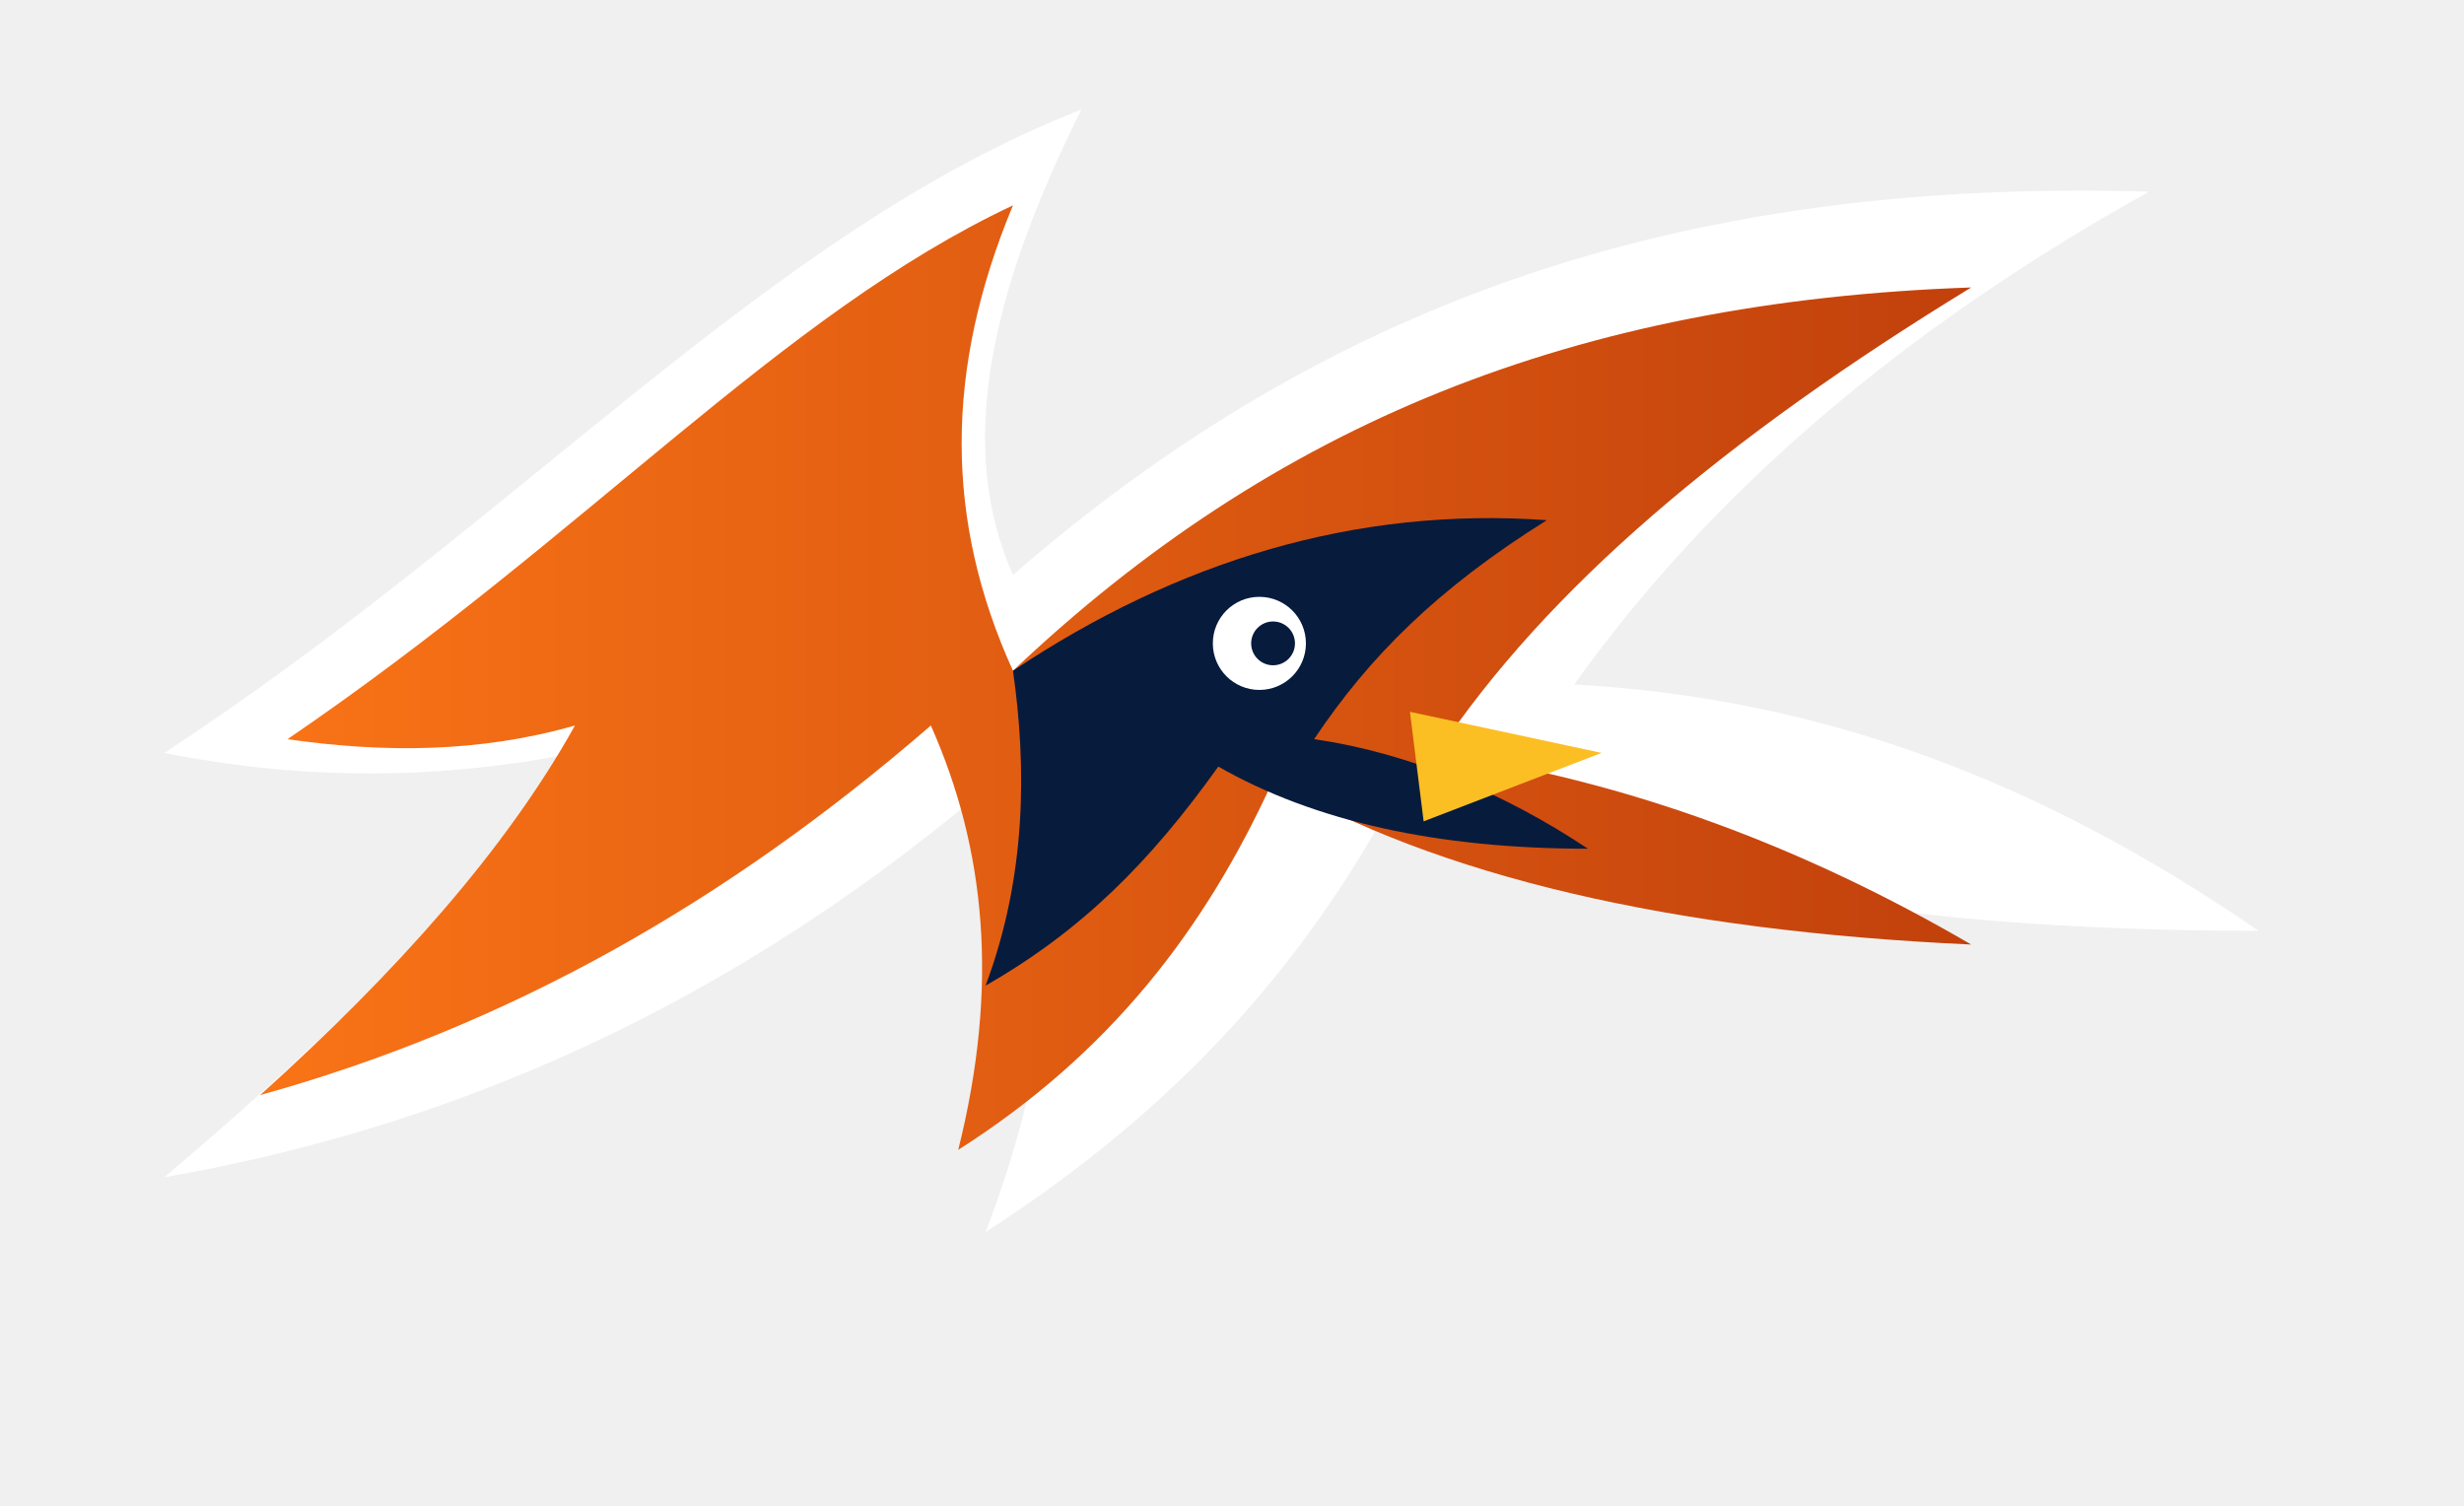
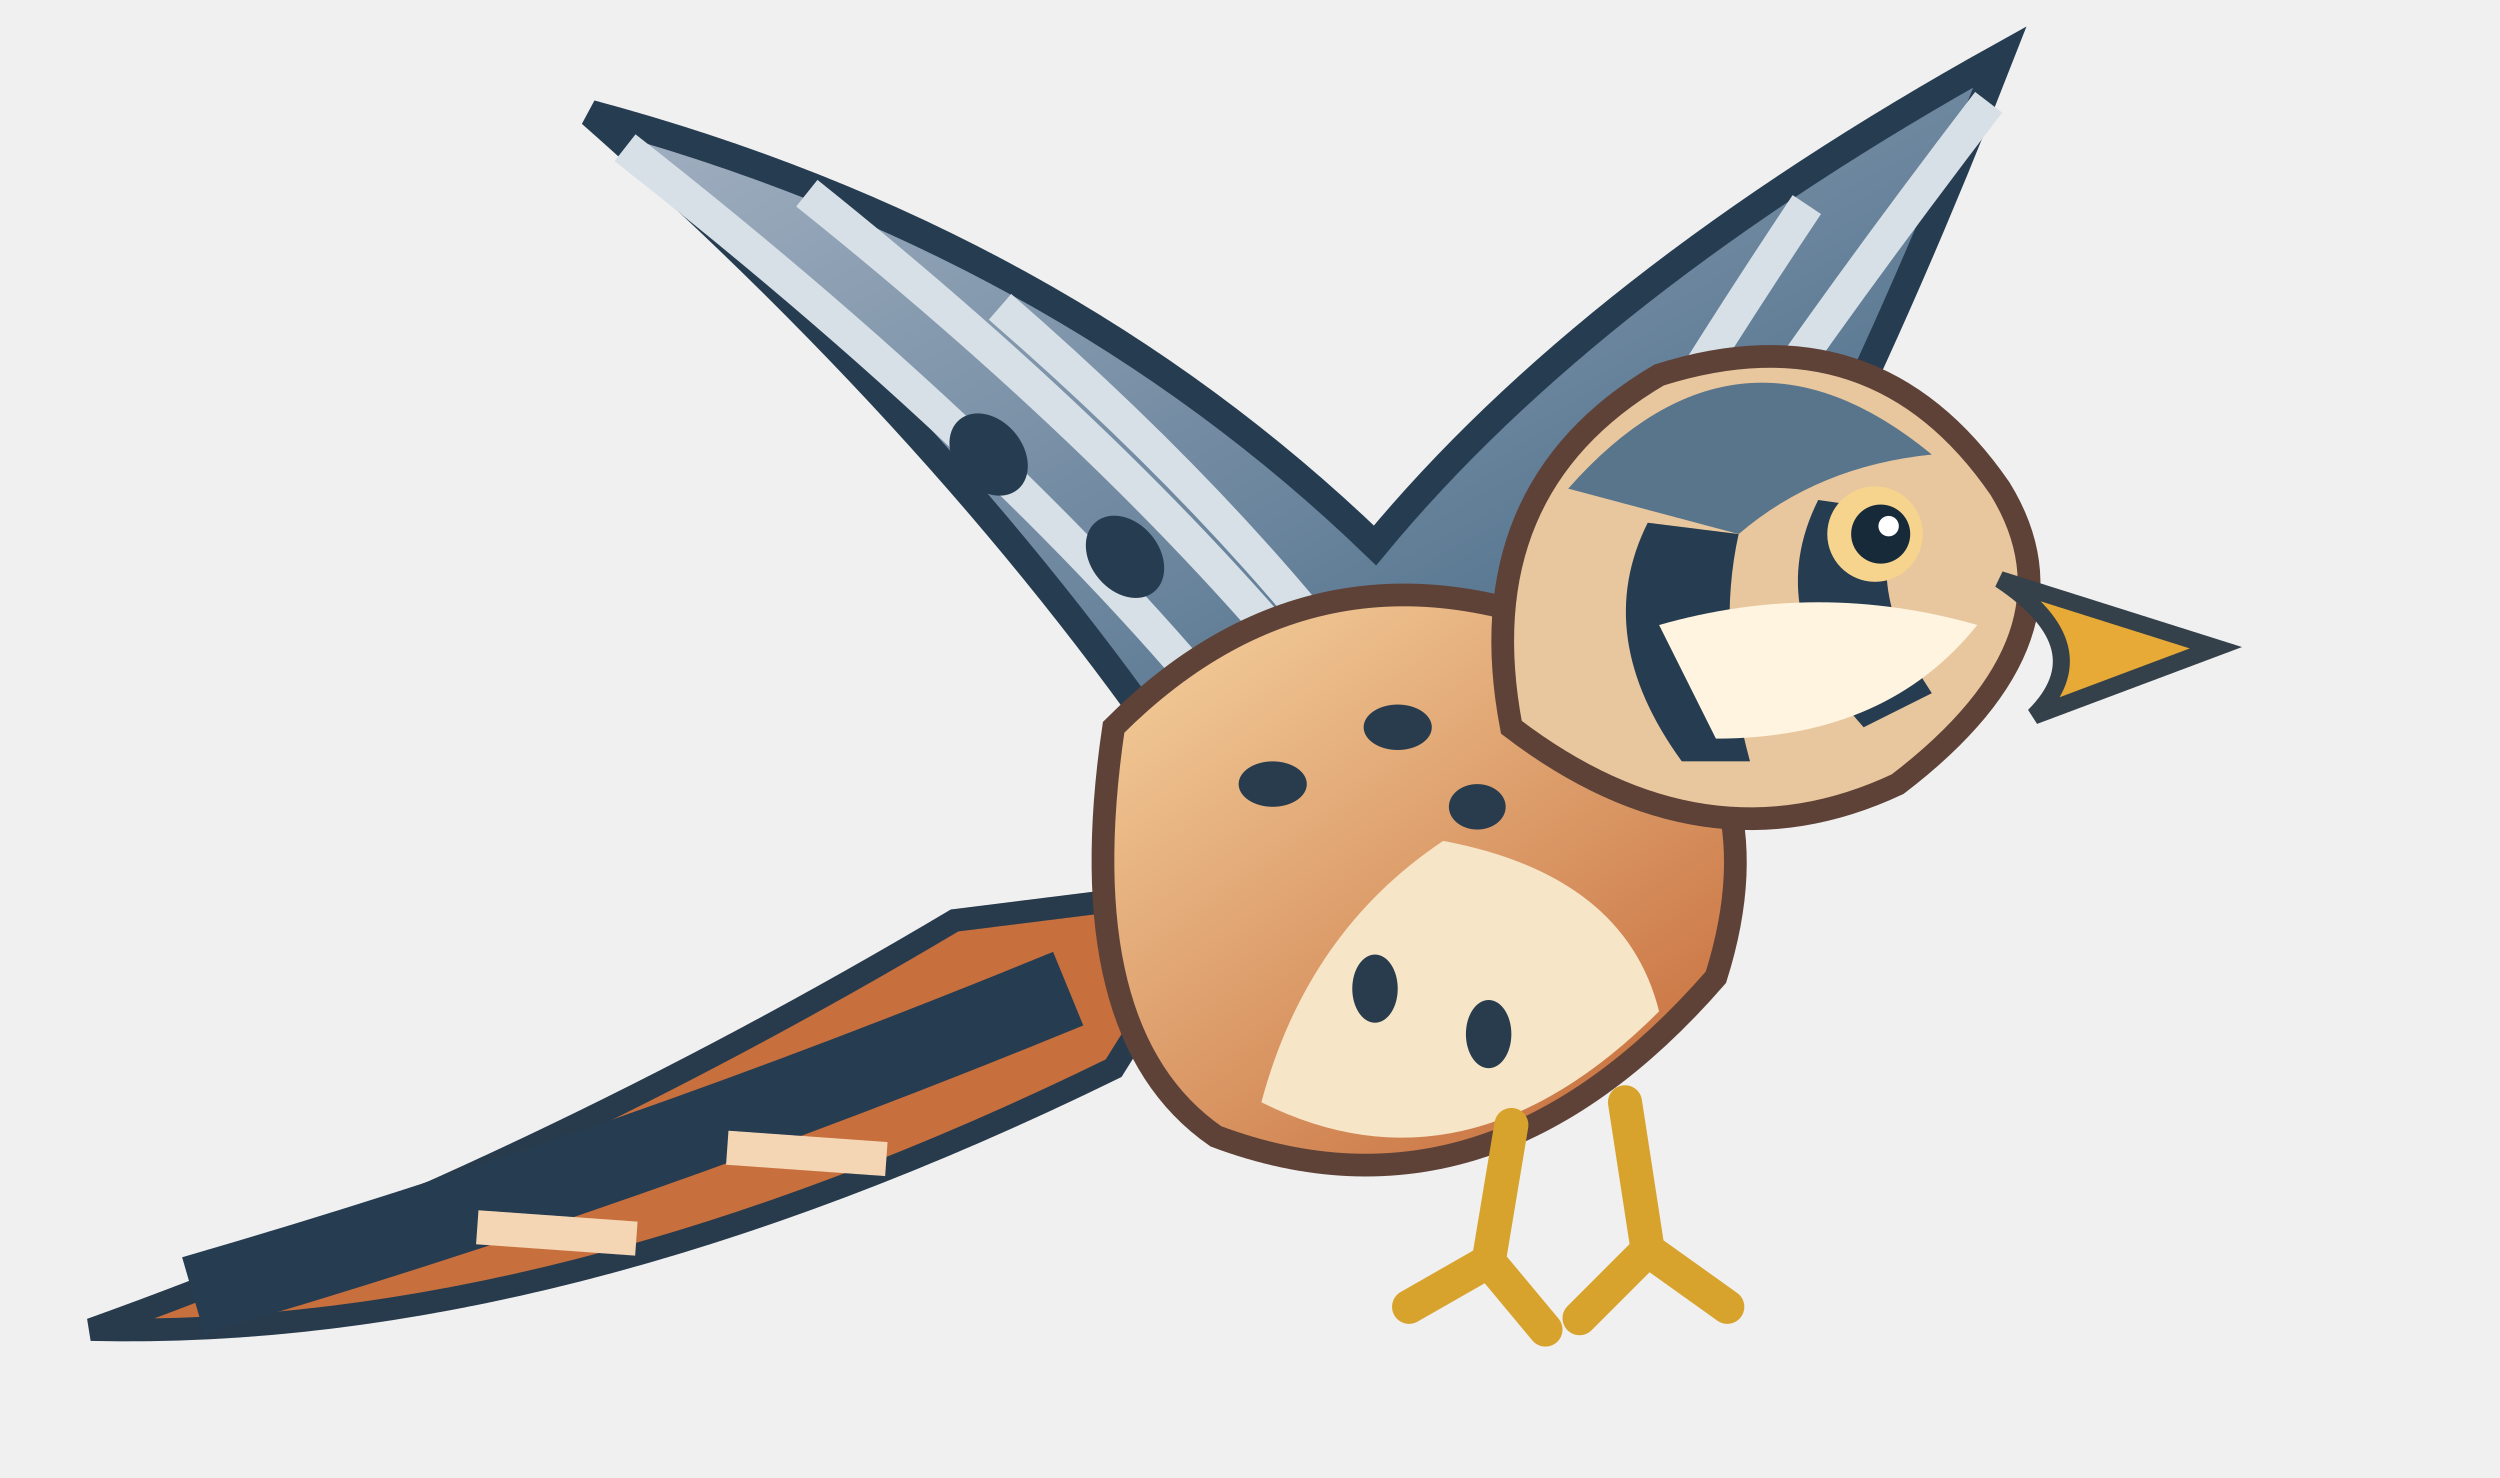
- <svg xmlns="http://www.w3.org/2000/svg" viewBox="0 0 180 110" role="img" aria-label="Kestrel bird logo">
+ <svg xmlns="http://www.w3.org/2000/svg" viewBox="0 0 220 130" role="img" aria-label="Illustrated American kestrel with blue-gray wings, russet back, and dark facial stripes">
  <defs>
-     <linearGradient id="w" x1="0" x2="1">
-       <stop stop-color="#f97316" />
-       <stop offset="1" stop-color="#c2410c" />
+     <linearGradient id="body" x2=".8" y2="1">
+       <stop stop-color="#f6d4a1" />
+       <stop offset="1" stop-color="#c76f3d" />
+     </linearGradient>
+     <linearGradient id="blue" x2="1" y2="1">
+       <stop stop-color="#a7b4c4" />
+       <stop offset="1" stop-color="#375d7c" />
    </linearGradient>
  </defs>
-   <path fill="#fff" d="M12 55C38 38 56 17 79 8c-7 14-9 25-5 34 23-20 49-29 83-28-18 10-32 22-42 36 18 1 34 7 50 18-28 0-48-4-62-12-7 14-17 25-31 34 5-13 6-25 3-35-19 17-40 27-63 31 13-11 23-21 30-31-10 2-20 2-30 0z" />
-   <path fill="url(#w)" d="M21 54C43 39 57 23 74 15c-5 12-5 23 0 34 19-18 41-27 70-28-18 11-31 22-39 34 14 2 27 7 39 14-22-1-39-5-51-12-5 11-12 20-23 27 3-12 2-22-2-31-15 13-31 22-49 27 10-9 18-18 23-27-7 2-14 2-21 1z" />
-   <path fill="#071b3d" d="M74 49c12-8 25-12 39-11-8 5-13 10-17 16 7 1 14 4 20 8-11 0-20-2-27-6-5 7-10 12-17 16 3-8 3-16 2-23z" />
-   <circle cx="92" cy="47" r="3.4" fill="#fff" />
-   <circle cx="93" cy="47" r="1.6" fill="#071b3d" />
-   <path d="M103 52l14 3-13 5z" fill="#fbbf24" />
+   <path d="M84 81 Q47 103 8 117 Q49 118 98 94 L108 78Z" fill="#c76f3d" stroke="#283b4d" stroke-width="2" />
+   <path d="M17 114 Q55 103 94 87" fill="none" stroke="#263c51" stroke-width="7" />
+   <path d="M42 108 L56 109 M64 101 L78 102" stroke="#f4d6b4" stroke-width="3" />
+   <path d="M107 72 Q86 40 52 10 Q93 21 121 48 Q140 25 176 5 Q160 46 143 72Z" fill="url(#blue)" stroke="#263c51" stroke-width="2.4" />
+   <path d="M55 13 Q92 42 112 68 M71 17 Q101 41 119 64 M88 27 Q111 47 124 66 M175 9 Q149 43 137 65 M159 18 Q143 42 133 61" fill="none" stroke="#d7e0e7" stroke-width="3" />
+   <g fill="#263c51">
+     <ellipse cx="87" cy="40" rx="3" ry="4" transform="rotate(-40 87 40)" />
+     <ellipse cx="99" cy="49" rx="3" ry="4" transform="rotate(-40 99 49)" />
+     <ellipse cx="149" cy="42" rx="3" ry="4" transform="rotate(35 149 42)" />
+   </g>
+   <path d="M98 64 Q117 45 142 57 Q157 67 151 86 Q131 109 107 100 Q94 91 98 64Z" fill="url(#body)" stroke="#5e4238" stroke-width="2" />
+   <path d="M127 74 Q143 77 146 89 Q129 106 111 97 Q115 82 127 74Z" fill="#f7e5c7" />
+   <g fill="#283c4e">
+     <ellipse cx="112" cy="69" rx="3" ry="2" />
+     <ellipse cx="123" cy="64" rx="3" ry="2" />
+     <ellipse cx="130" cy="71" rx="2.5" ry="2" />
+     <ellipse cx="121" cy="87" rx="2" ry="3" />
+     <ellipse cx="131" cy="91" rx="2" ry="3" />
+   </g>
+   <path d="M133 64 Q129 43 146 33 Q165 27 176 43 Q184 56 167 69 Q150 77 133 64Z" fill="#e9c79e" stroke="#5e4238" stroke-width="2" />
+   <path d="M138 43 Q153 26 170 40 Q160 41 153 47Z" fill="#58758b" />
+   <path d="M145 46 Q140 56 148 67 L154 67 Q151 56 153 47Z" fill="#263c51" />
+   <path d="M160 44 Q155 54 164 64 L170 61 Q164 52 167 45Z" fill="#263c51" />
+   <path d="M146 55 Q160 51 174 55 Q166 65 151 65Z" fill="#fff4df" />
+   <circle cx="165" cy="47" r="4.2" fill="#f6d48d" />
+   <circle cx="165.5" cy="47" r="2.6" fill="#172a39" />
+   <circle cx="166.2" cy="46.3" r=".9" fill="#fff" />
+   <path d="M176 51 L195 57 L179 63 Q185 57 176 51Z" fill="#e7aa36" stroke="#34404a" stroke-width="1.5" />
+   <path d="M133 99 L131 111 L124 115 M131 111 L136 117 M143 97 L145 110 L139 116 M145 110 L152 115" stroke="#d7a32c" stroke-width="3" stroke-linecap="round" fill="none" />
</svg>
